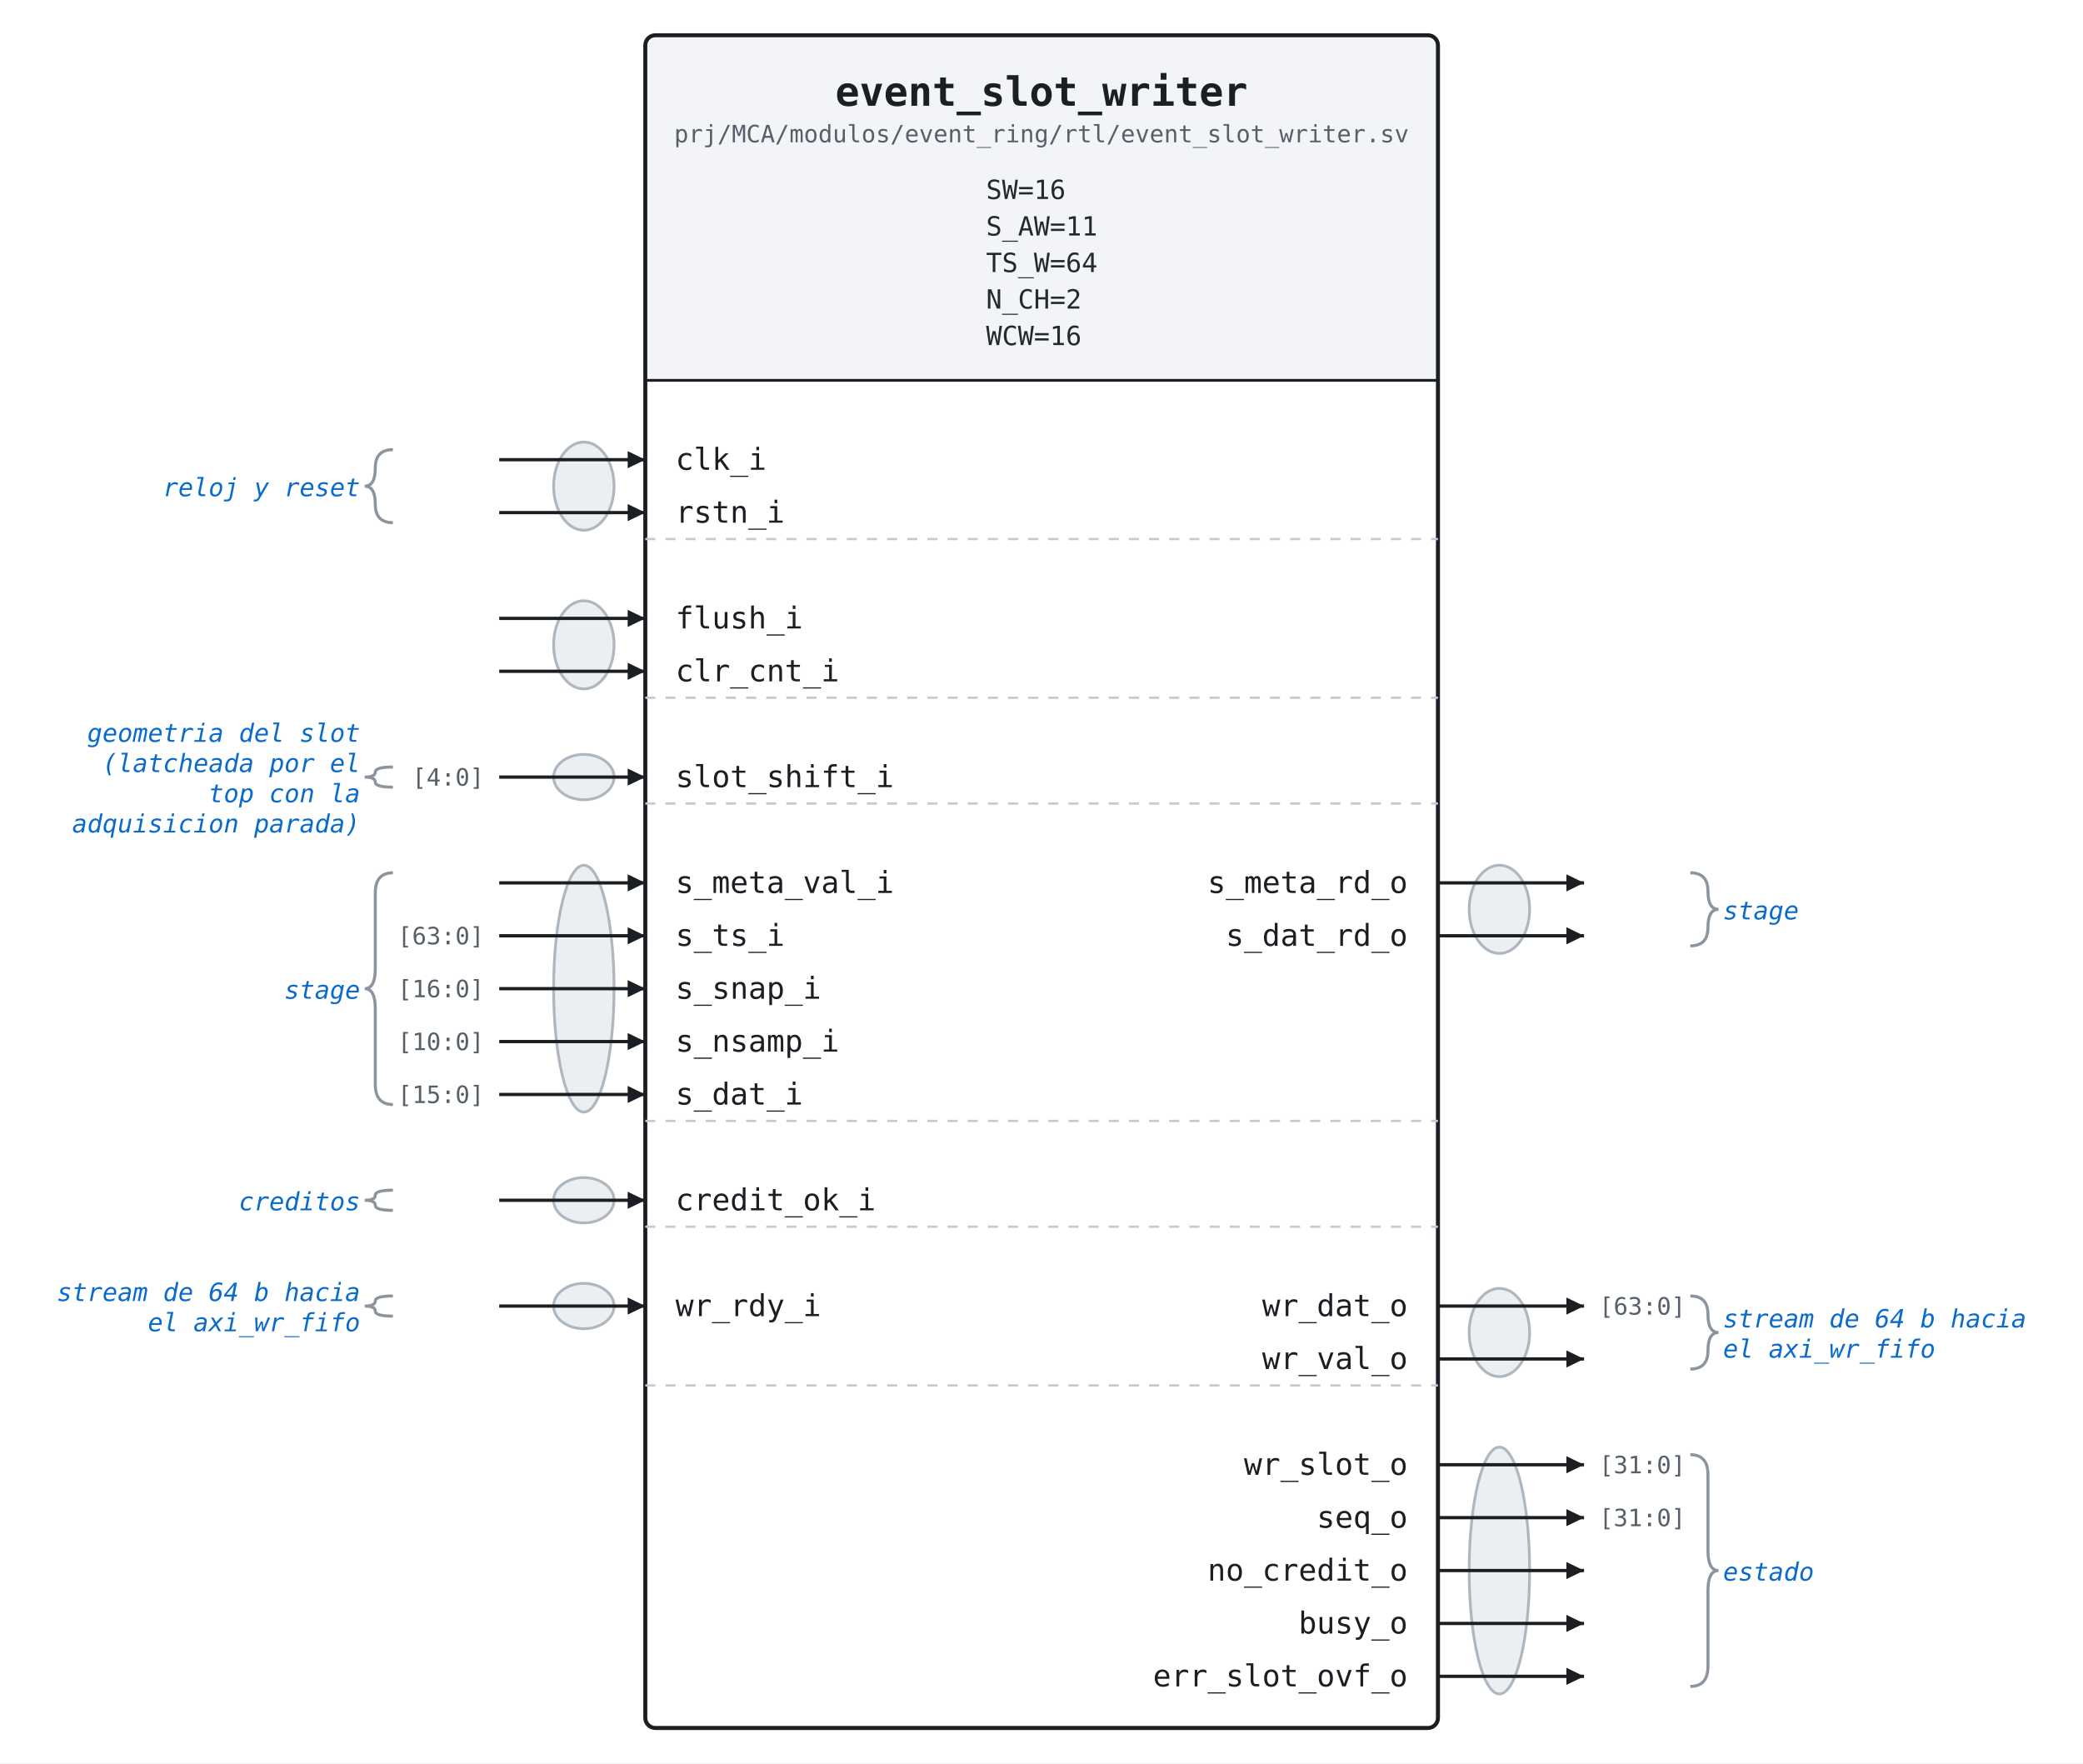
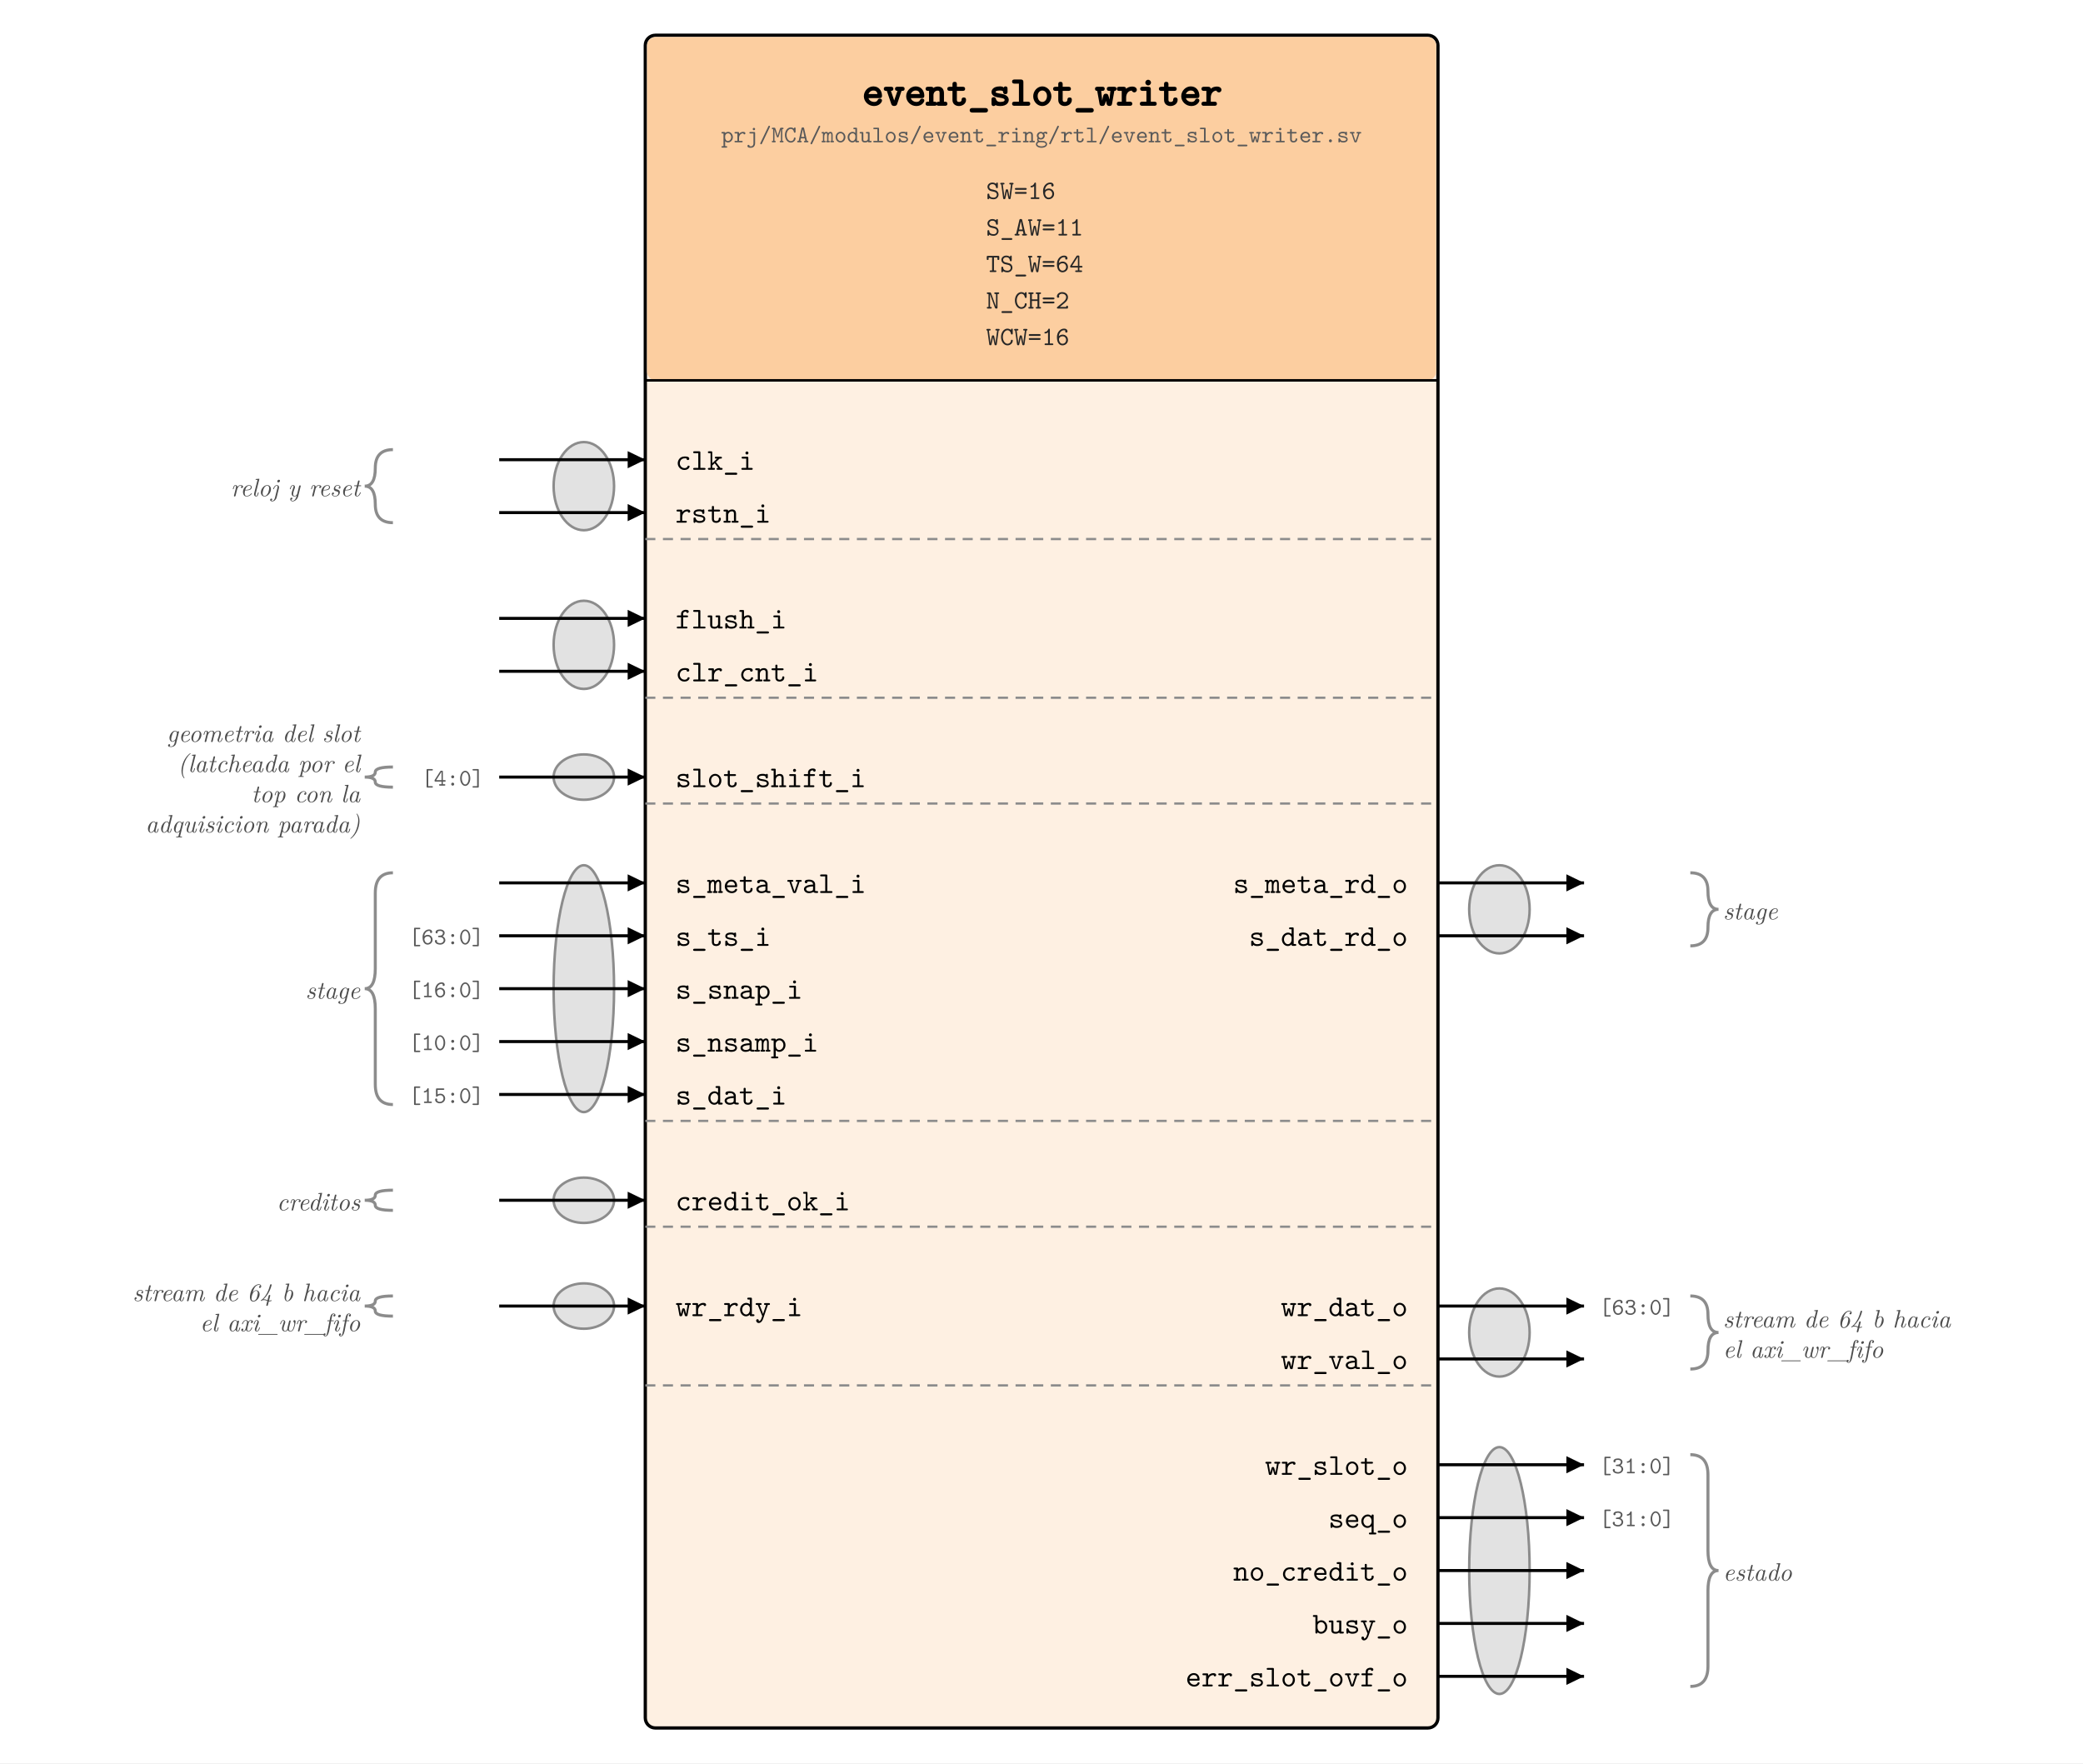
- <svg xmlns="http://www.w3.org/2000/svg" width="827" height="700" viewBox="0 0 827 700" font-family="ui-monospace,SFMono-Regular,Menlo,Consolas,monospace">
+ <svg xmlns="http://www.w3.org/2000/svg" width="827" height="700" viewBox="0 0 827 700" font-family="&quot;Latin Modern Mono&quot;,&quot;CMU Typewriter Text&quot;,ui-monospace,SFMono-Regular,Menlo,Consolas,monospace">
  <style>
-   .bg{fill:#ffffff}            .box{fill:#ffffff;stroke:#1b1f24;stroke-width:1.6}
-   .hdr{fill:#f2f4f7;stroke:none}
-   .rule{stroke:#1b1f24;stroke-width:1.1}
-   .sep{stroke:#c3cad1;stroke-width:0.9;stroke-dasharray:4 4}
-   .pin{stroke:#1b1f24;stroke-width:1.3;fill:none}
-   .arr{fill:#1b1f24;stroke:none}
-   .nm{fill:#1b1f24}            .wd{fill:#57606a}
-   .gp{fill:#0b6bcb;font-style:italic}
-   .ti{fill:#1b1f24;font-weight:700} .sb{fill:#57606a} .pr{fill:#24292f}
+   .bg{fill:#ffffff}            .box{stroke:#000000;stroke-width:1.3}
+   .hdr{stroke:none}
+   .rule{stroke:#000000;stroke-width:1.0}
+   .sep{stroke:#8c8c8c;stroke-width:0.9;stroke-dasharray:4 3}
+   .pin{stroke:#000000;stroke-width:1.2;fill:none}
+   .arr{fill:#000000;stroke:none}
+   .nm{fill:#000000}            .wd{fill:#595959}
+   .gp{fill:#4d4d4d;font-style:italic;font-family:"Latin Modern Roman","CMU Serif","Computer Modern Serif",Georgia,serif}
+   .ti{fill:#000000;font-weight:700} .sb{fill:#595959} .pr{fill:#262626}
+   .lg{fill:#4d4d4d;font-family:"Latin Modern Roman","CMU Serif","Computer Modern Serif",Georgia,serif}
  /* Tintes planos y no fill-opacity: hay renderers de SVG a PNG que ignoran la
     opacidad y dejan la elipse maciza, tapando los cables que abarca. */
-   .brc{fill:none;stroke:#8c959f;stroke-width:1.2}
-   .bus {fill:#eceff2;stroke:#aeb7c0;stroke-width:1.1}
-   .busm{fill:#dcebfb;stroke:#0b6bcb;stroke-width:1.3}
-   .buss{fill:#fbefd6;stroke:#bf8700;stroke-width:1.3}
-   .dotm{fill:#0b6bcb;stroke:none}
-   .dots{fill:#ffffff;stroke:#bf8700;stroke-width:1.6}
-   @media (prefers-color-scheme: dark){
-     .bg{fill:#0d1117}          .box{fill:#0d1117;stroke:#c9d1d9}
-     .hdr{fill:#161b22}         .rule{stroke:#c9d1d9}
-     .sep{stroke:#30363d}       .pin{stroke:#c9d1d9}
-     .arr{fill:#c9d1d9}         .nm{fill:#e6edf3} .wd{fill:#8b949e}
-     .gp{fill:#58a6ff}          .ti{fill:#e6edf3} .sb{fill:#8b949e} .pr{fill:#c9d1d9}
-     .brc{stroke:#6e7681}
-     .bus {fill:#21262d;stroke:#6e7681}
-     .busm{fill:#10243e;stroke:#58a6ff}
-     .buss{fill:#2b2008;stroke:#d29922}
-     .dotm{fill:#58a6ff}        .dots{fill:#0d1117;stroke:#d29922}
-   }
+   .brc{fill:none;stroke:#8c8c8c;stroke-width:1.2}
+   .bus {fill:#e2e2e2;stroke:#8c8c8c;stroke-width:1.0}
+   .busm{fill:#fdddbc;stroke:#000000;stroke-width:1.1}
+   .buss{fill:#f8c6c6;stroke:#000000;stroke-width:1.1}
+   .dotm{fill:#fccea0;stroke:#000000;stroke-width:1.1}
+   .dots{fill:#f08080;stroke:#000000;stroke-width:1.1}
</style>
  <rect class="bg" x="0" y="0" width="827" height="700" />
-   <rect class="box" x="256.2" y="14.0" width="314.7" height="672.0" rx="4" />
-   <rect class="hdr" x="257.2" y="15.0" width="312.7" height="136.0" rx="3" />
+   <rect class="box" x="256.2" y="14.0" width="314.7" height="672.0" rx="4" fill="#fef0e2" />
+   <rect class="hdr" x="256.9" y="14.7" width="313.3" height="136.3" rx="3.5" fill="#fccea0" />
  <text class="ti" x="413.5" y="42.0" font-size="16" text-anchor="middle">event_slot_writer</text>
  <text class="sb" x="413.5" y="56.5" font-size="9.5" text-anchor="middle">prj/MCA/modulos/event_ring/rtl/event_slot_writer.sv</text>
  <text class="pr" x="391.5" y="79.0" font-size="10.5">SW=16</text>
  <text class="pr" x="391.5" y="93.5" font-size="10.5">S_AW=11</text>
  <text class="pr" x="391.5" y="108.0" font-size="10.5">TS_W=64</text>
  <text class="pr" x="391.5" y="122.5" font-size="10.5">N_CH=2</text>
  <text class="pr" x="391.5" y="137.0" font-size="10.5">WCW=16</text>
  <line class="rule" x1="256.2" y1="151.0" x2="570.9" y2="151.0" />
  <ellipse class="bus" cx="231.8" cy="193.0" rx="12.0" ry="17.5" />
  <path class="brc" d="M156.0,178.5 Q149.0,178.5 149.0,185.8 L149.0,185.8 Q149.0,193.0 144.8,193.0 Q149.0,193.0 149.0,200.2 L149.0,200.2 Q149.0,207.5 156.0,207.5" />
  <text class="gp" x="143.0" y="197.0" font-size="10" text-anchor="end">reloj y reset</text>
  <line class="pin" x1="198.2" y1="182.5" x2="256.2" y2="182.5" />
  <path class="arr" d="M249.2,179.1 L256.2,182.5 L249.2,185.9 Z" />
  <text class="nm" x="268.2" y="186.5" font-size="12">clk_i</text>
  <line class="pin" x1="198.2" y1="203.5" x2="256.2" y2="203.5" />
  <path class="arr" d="M249.2,200.1 L256.2,203.5 L249.2,206.9 Z" />
  <text class="nm" x="268.2" y="207.5" font-size="12">rstn_i</text>
  <line class="sep" x1="256.2" y1="214.0" x2="570.9" y2="214.0" />
  <ellipse class="bus" cx="231.8" cy="256.0" rx="12.0" ry="17.5" />
  <line class="pin" x1="198.2" y1="245.5" x2="256.2" y2="245.5" />
  <path class="arr" d="M249.2,242.1 L256.2,245.5 L249.2,248.9 Z" />
  <text class="nm" x="268.2" y="249.5" font-size="12">flush_i</text>
  <line class="pin" x1="198.2" y1="266.5" x2="256.2" y2="266.5" />
  <path class="arr" d="M249.2,263.1 L256.2,266.5 L249.2,269.9 Z" />
  <text class="nm" x="268.2" y="270.5" font-size="12">clr_cnt_i</text>
  <line class="sep" x1="256.2" y1="277.0" x2="570.9" y2="277.0" />
  <ellipse class="bus" cx="231.8" cy="308.5" rx="12.0" ry="9.0" />
  <path class="brc" d="M156.0,304.5 Q149.0,304.5 149.0,306.5 L149.0,306.5 Q149.0,308.5 144.8,308.5 Q149.0,308.5 149.0,310.5 L149.0,310.5 Q149.0,312.5 156.0,312.5" />
  <text class="gp" x="143.0" y="294.5" font-size="10" text-anchor="end">geometria del slot</text>
  <text class="gp" x="143.0" y="306.5" font-size="10" text-anchor="end">(latcheada por el</text>
  <text class="gp" x="143.0" y="318.5" font-size="10" text-anchor="end">top con la</text>
  <text class="gp" x="143.0" y="330.5" font-size="10" text-anchor="end">adquisicion parada)</text>
  <line class="pin" x1="198.2" y1="308.5" x2="256.2" y2="308.5" />
  <path class="arr" d="M249.2,305.1 L256.2,308.5 L249.2,311.9 Z" />
  <text class="wd" x="192.2" y="311.9" font-size="9.5" text-anchor="end">[4:0]</text>
  <text class="nm" x="268.2" y="312.5" font-size="12">slot_shift_i</text>
  <line class="sep" x1="256.2" y1="319.0" x2="570.9" y2="319.0" />
  <ellipse class="bus" cx="231.8" cy="392.5" rx="12.0" ry="49.0" />
  <path class="brc" d="M156.0,346.5 Q149.0,346.5 149.0,354.5 L149.0,384.5 Q149.0,392.5 144.8,392.5 Q149.0,392.5 149.0,400.5 L149.0,430.5 Q149.0,438.5 156.0,438.5" />
  <text class="gp" x="143.0" y="396.5" font-size="10" text-anchor="end">stage</text>
  <ellipse class="bus" cx="595.3" cy="361.0" rx="12.0" ry="17.5" />
  <path class="brc" d="M671.1,346.5 Q678.1,346.5 678.1,353.8 L678.1,353.8 Q678.1,361.0 682.3,361.0 Q678.1,361.0 678.1,368.2 L678.1,368.2 Q678.1,375.5 671.1,375.5" />
  <text class="gp" x="684.1" y="365.0" font-size="10" text-anchor="start">stage</text>
  <line class="pin" x1="198.2" y1="350.5" x2="256.2" y2="350.5" />
  <path class="arr" d="M249.2,347.1 L256.2,350.5 L249.2,353.9 Z" />
  <text class="nm" x="268.2" y="354.5" font-size="12">s_meta_val_i</text>
  <line class="pin" x1="198.2" y1="371.5" x2="256.2" y2="371.5" />
  <path class="arr" d="M249.2,368.1 L256.2,371.5 L249.2,374.9 Z" />
  <text class="wd" x="192.2" y="374.9" font-size="9.5" text-anchor="end">[63:0]</text>
  <text class="nm" x="268.2" y="375.5" font-size="12">s_ts_i</text>
  <line class="pin" x1="198.2" y1="392.5" x2="256.2" y2="392.5" />
  <path class="arr" d="M249.2,389.1 L256.2,392.5 L249.2,395.9 Z" />
  <text class="wd" x="192.2" y="395.9" font-size="9.5" text-anchor="end">[16:0]</text>
  <text class="nm" x="268.2" y="396.5" font-size="12">s_snap_i</text>
  <line class="pin" x1="198.2" y1="413.5" x2="256.2" y2="413.5" />
  <path class="arr" d="M249.2,410.1 L256.2,413.5 L249.2,416.9 Z" />
  <text class="wd" x="192.2" y="416.9" font-size="9.5" text-anchor="end">[10:0]</text>
  <text class="nm" x="268.2" y="417.5" font-size="12">s_nsamp_i</text>
  <line class="pin" x1="198.2" y1="434.5" x2="256.2" y2="434.5" />
  <path class="arr" d="M249.2,431.1 L256.2,434.5 L249.2,437.9 Z" />
  <text class="wd" x="192.2" y="437.9" font-size="9.5" text-anchor="end">[15:0]</text>
  <text class="nm" x="268.2" y="438.5" font-size="12">s_dat_i</text>
  <line class="pin" x1="570.9" y1="350.5" x2="628.9" y2="350.5" />
  <path class="arr" d="M621.9,347.1 L628.9,350.5 L621.9,353.9 Z" />
  <text class="nm" x="558.9" y="354.5" font-size="12" text-anchor="end">s_meta_rd_o</text>
  <line class="pin" x1="570.9" y1="371.5" x2="628.9" y2="371.5" />
  <path class="arr" d="M621.9,368.1 L628.9,371.5 L621.9,374.9 Z" />
  <text class="nm" x="558.9" y="375.5" font-size="12" text-anchor="end">s_dat_rd_o</text>
  <line class="sep" x1="256.2" y1="445.0" x2="570.9" y2="445.0" />
  <ellipse class="bus" cx="231.8" cy="476.5" rx="12.0" ry="9.0" />
  <path class="brc" d="M156.0,472.5 Q149.0,472.5 149.0,474.5 L149.0,474.5 Q149.0,476.5 144.8,476.5 Q149.0,476.5 149.0,478.5 L149.0,478.5 Q149.0,480.5 156.0,480.5" />
  <text class="gp" x="143.0" y="480.5" font-size="10" text-anchor="end">creditos</text>
  <line class="pin" x1="198.2" y1="476.5" x2="256.2" y2="476.5" />
  <path class="arr" d="M249.2,473.1 L256.2,476.5 L249.2,479.9 Z" />
  <text class="nm" x="268.2" y="480.5" font-size="12">credit_ok_i</text>
  <line class="sep" x1="256.2" y1="487.0" x2="570.9" y2="487.0" />
  <ellipse class="bus" cx="231.8" cy="518.5" rx="12.0" ry="9.0" />
  <path class="brc" d="M156.0,514.5 Q149.0,514.5 149.0,516.5 L149.0,516.5 Q149.0,518.5 144.8,518.5 Q149.0,518.5 149.0,520.5 L149.0,520.5 Q149.0,522.5 156.0,522.5" />
  <text class="gp" x="143.0" y="516.5" font-size="10" text-anchor="end">stream de 64 b hacia</text>
  <text class="gp" x="143.0" y="528.5" font-size="10" text-anchor="end">el axi_wr_fifo</text>
  <ellipse class="bus" cx="595.3" cy="529.0" rx="12.0" ry="17.5" />
  <path class="brc" d="M671.1,514.5 Q678.1,514.5 678.1,521.8 L678.1,521.8 Q678.1,529.0 682.3,529.0 Q678.1,529.0 678.1,536.2 L678.1,536.2 Q678.1,543.5 671.1,543.5" />
  <text class="gp" x="684.1" y="527.0" font-size="10" text-anchor="start">stream de 64 b hacia</text>
  <text class="gp" x="684.1" y="539.0" font-size="10" text-anchor="start">el axi_wr_fifo</text>
  <line class="pin" x1="198.2" y1="518.5" x2="256.2" y2="518.5" />
  <path class="arr" d="M249.2,515.1 L256.2,518.5 L249.2,521.9 Z" />
  <text class="nm" x="268.2" y="522.5" font-size="12">wr_rdy_i</text>
  <line class="pin" x1="570.9" y1="518.5" x2="628.9" y2="518.5" />
  <path class="arr" d="M621.9,515.1 L628.9,518.5 L621.9,521.9 Z" />
  <text class="wd" x="634.9" y="521.9" font-size="9.5">[63:0]</text>
  <text class="nm" x="558.9" y="522.5" font-size="12" text-anchor="end">wr_dat_o</text>
  <line class="pin" x1="570.9" y1="539.5" x2="628.9" y2="539.5" />
  <path class="arr" d="M621.9,536.1 L628.9,539.5 L621.9,542.9 Z" />
  <text class="nm" x="558.9" y="543.5" font-size="12" text-anchor="end">wr_val_o</text>
  <line class="sep" x1="256.2" y1="550.0" x2="570.9" y2="550.0" />
  <ellipse class="bus" cx="595.3" cy="623.5" rx="12.0" ry="49.0" />
  <path class="brc" d="M671.1,577.5 Q678.1,577.5 678.1,585.5 L678.1,615.5 Q678.1,623.5 682.3,623.5 Q678.1,623.5 678.1,631.5 L678.1,661.5 Q678.1,669.5 671.1,669.5" />
  <text class="gp" x="684.1" y="627.5" font-size="10" text-anchor="start">estado</text>
  <line class="pin" x1="570.9" y1="581.5" x2="628.9" y2="581.5" />
  <path class="arr" d="M621.9,578.1 L628.9,581.5 L621.9,584.9 Z" />
  <text class="wd" x="634.9" y="584.9" font-size="9.5">[31:0]</text>
  <text class="nm" x="558.9" y="585.5" font-size="12" text-anchor="end">wr_slot_o</text>
  <line class="pin" x1="570.9" y1="602.5" x2="628.9" y2="602.5" />
  <path class="arr" d="M621.9,599.1 L628.9,602.5 L621.9,605.9 Z" />
  <text class="wd" x="634.9" y="605.9" font-size="9.5">[31:0]</text>
  <text class="nm" x="558.9" y="606.5" font-size="12" text-anchor="end">seq_o</text>
  <line class="pin" x1="570.9" y1="623.5" x2="628.9" y2="623.5" />
  <path class="arr" d="M621.9,620.1 L628.9,623.5 L621.9,626.9 Z" />
  <text class="nm" x="558.9" y="627.5" font-size="12" text-anchor="end">no_credit_o</text>
  <line class="pin" x1="570.9" y1="644.5" x2="628.9" y2="644.5" />
  <path class="arr" d="M621.9,641.1 L628.9,644.5 L621.9,647.9 Z" />
  <text class="nm" x="558.9" y="648.5" font-size="12" text-anchor="end">busy_o</text>
  <line class="pin" x1="570.9" y1="665.5" x2="628.9" y2="665.5" />
  <path class="arr" d="M621.9,662.1 L628.9,665.5 L621.9,668.9 Z" />
  <text class="nm" x="558.9" y="669.5" font-size="12" text-anchor="end">err_slot_ovf_o</text>
</svg>
